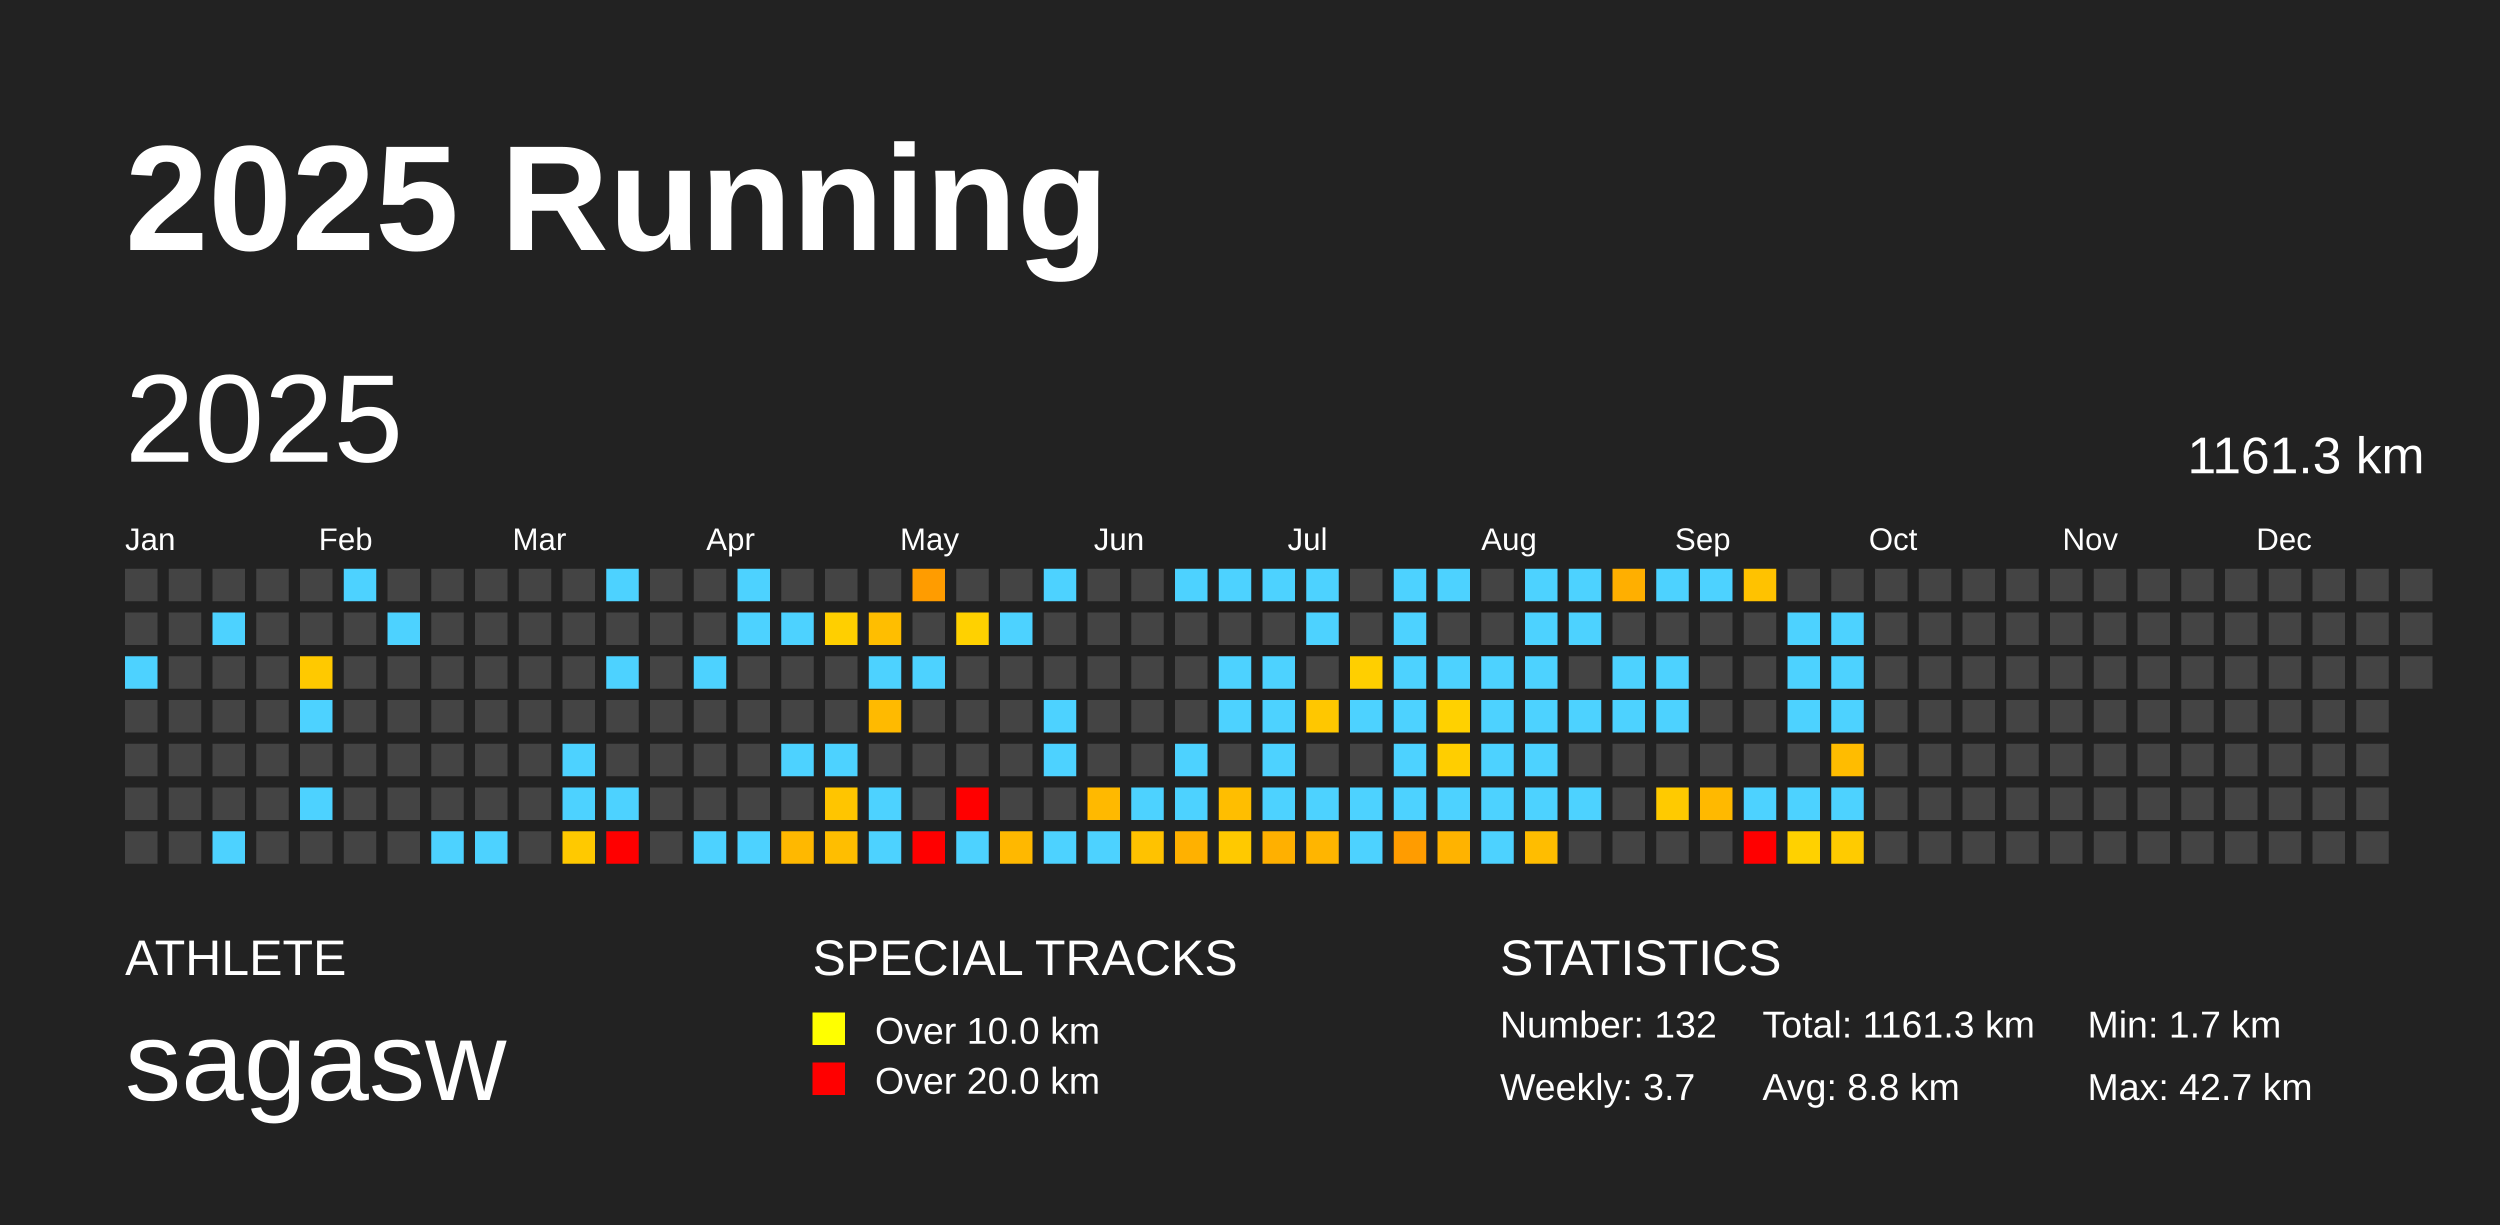
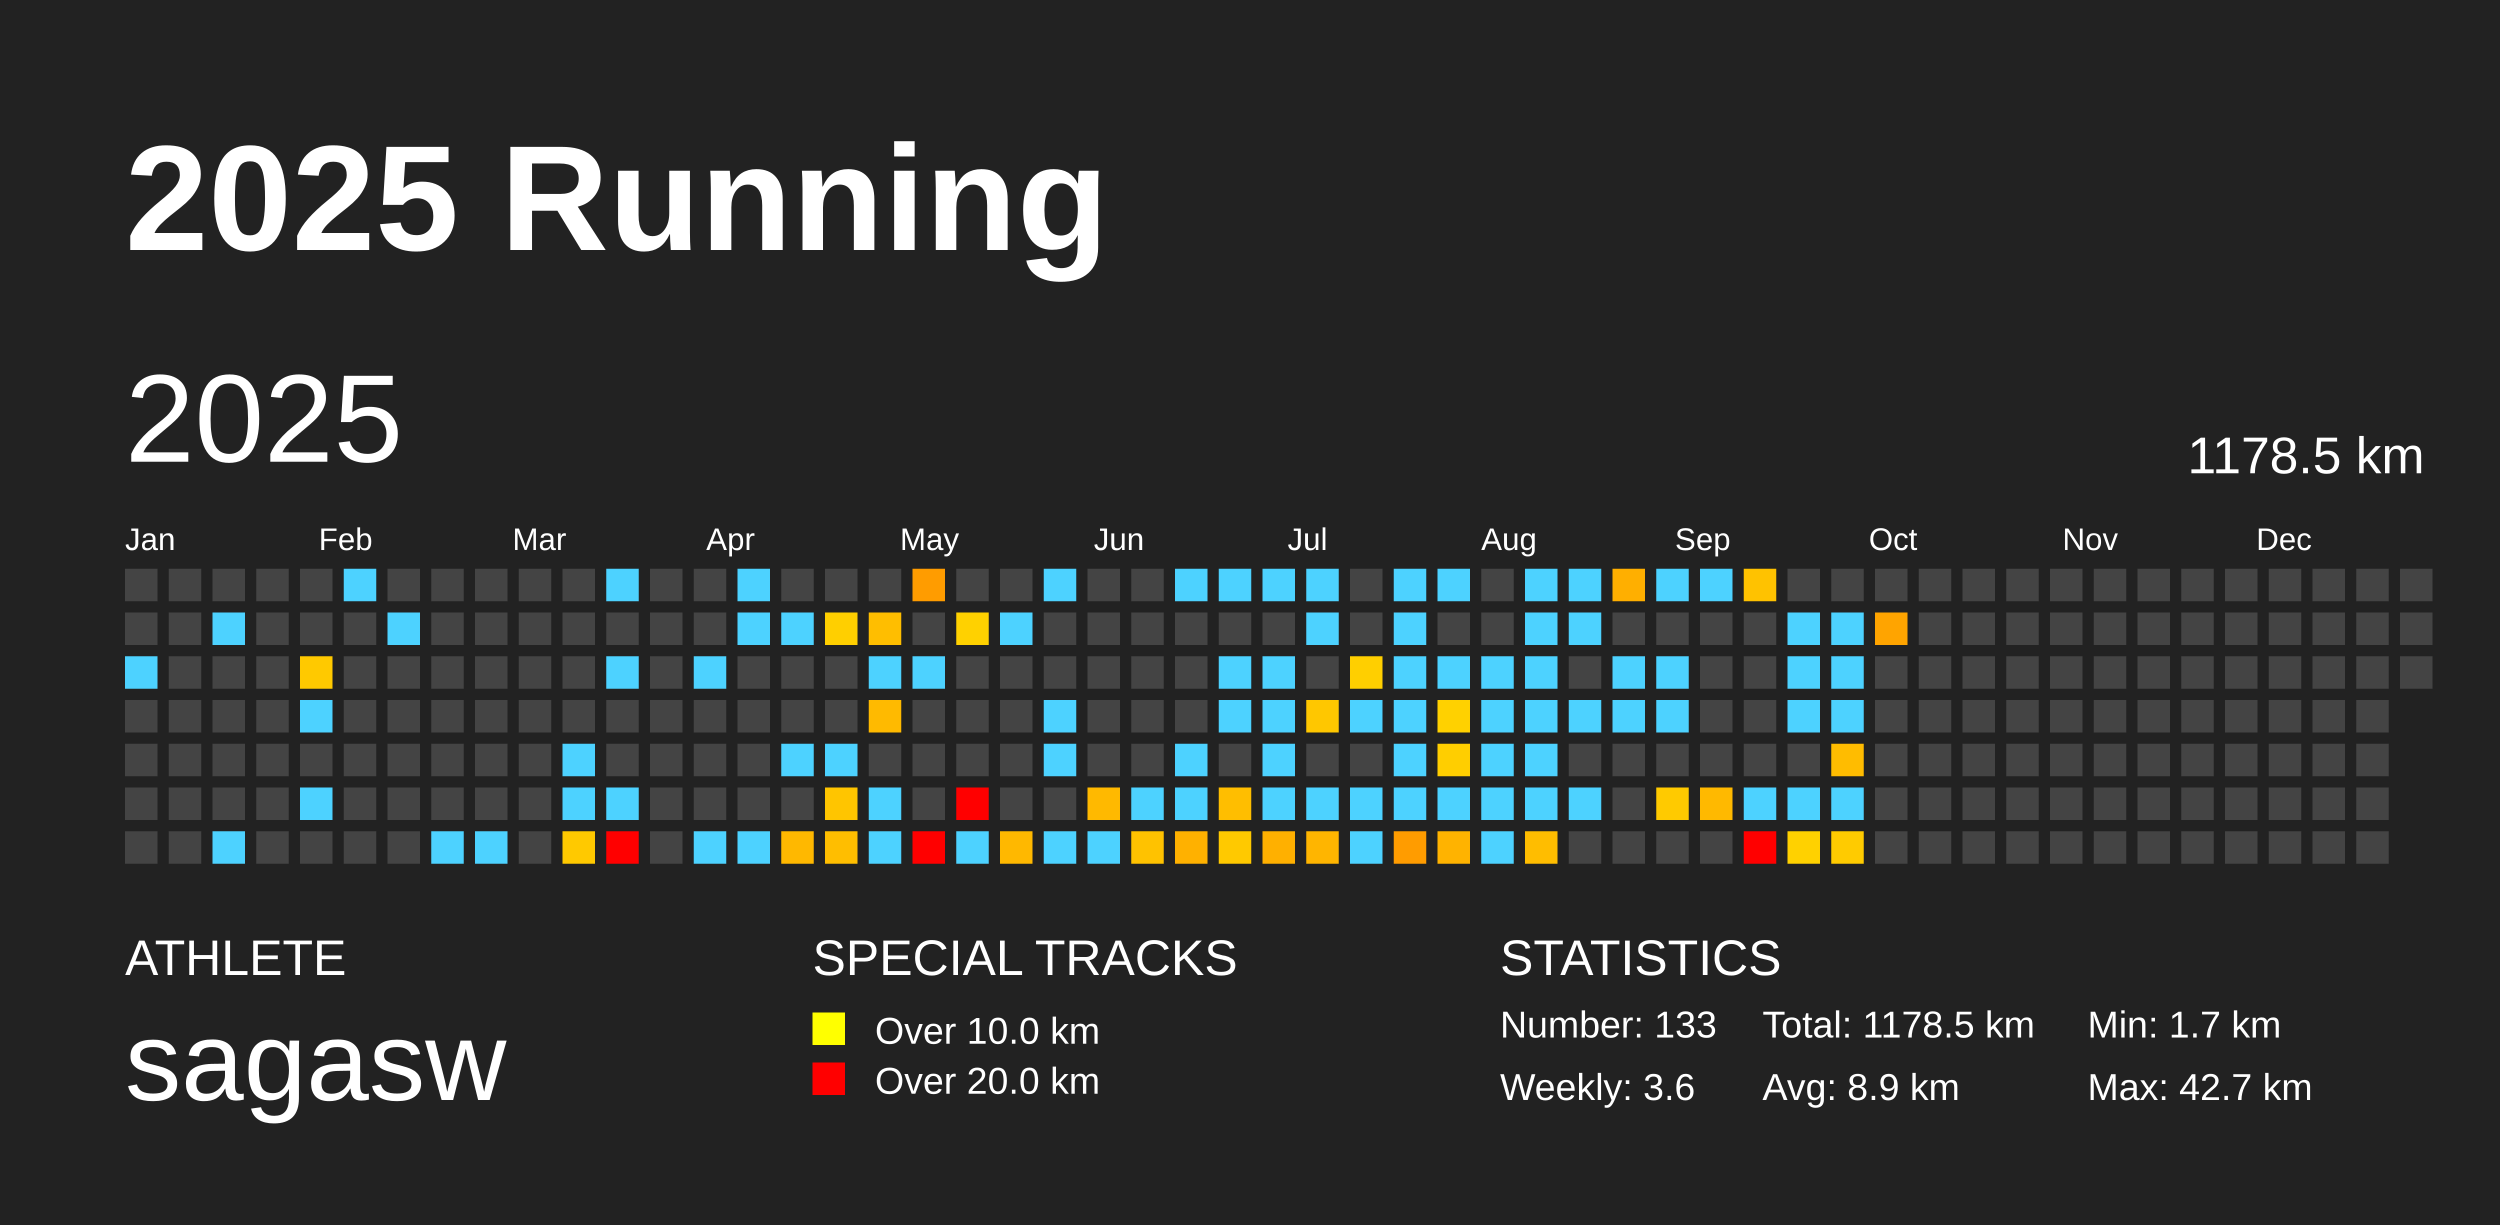
<svg xmlns="http://www.w3.org/2000/svg" baseProfile="full" height="98mm" version="1.1" viewBox="0,0,200,98" width="200mm">
  <defs />
  <rect fill="#222222" height="98" width="200" x="0" y="0" />
  <text fill="#FFFFFF" style="font-size:12px; font-family:Arial; font-weight:bold;" x="10" y="20">2025 Running</text>
  <text fill="#FFFFFF" style="font-size:4px; font-family:Arial" x="10" y="78">ATHLETE</text>
  <text fill="#FFFFFF" style="font-size:9px; font-family:Arial" x="10" y="88">sagasw</text>
  <text fill="#FFFFFF" style="font-size:4px; font-family:Arial" x="65" y="78">SPECIAL TRACKS</text>
  <rect fill="yellow" height="2.6" width="2.6" x="65" y="81" />
  <text fill="#FFFFFF" style="font-size:3px; font-family:Arial" x="70" y="83.5">Over 10.0 km</text>
  <rect fill="red" height="2.6" width="2.6" x="65" y="85" />
  <text fill="#FFFFFF" style="font-size:3px; font-family:Arial" x="70" y="87.5">Over 20.0 km</text>
  <text fill="#FFFFFF" style="font-size:4px; font-family:Arial" x="120" y="78">STATISTICS</text>
-   <text fill="#FFFFFF" style="font-size:3px; font-family:Arial" x="120" y="83">Number: 132</text>
-   <text fill="#FFFFFF" style="font-size:3px; font-family:Arial" x="120" y="88">Weekly: 3.7</text>
-   <text fill="#FFFFFF" style="font-size:3px; font-family:Arial" x="141" y="83">Total: 1161.3 km</text>
-   <text fill="#FFFFFF" style="font-size:3px; font-family:Arial" x="141" y="88">Avg: 8.8 km</text>
+   <text fill="#FFFFFF" style="font-size:3px; font-family:Arial" x="120" y="83">Number: 133</text>
+   <text fill="#FFFFFF" style="font-size:3px; font-family:Arial" x="120" y="88">Weekly: 3.6</text>
+   <text fill="#FFFFFF" style="font-size:3px; font-family:Arial" x="141" y="83">Total: 1178.5 km</text>
+   <text fill="#FFFFFF" style="font-size:3px; font-family:Arial" x="141" y="88">Avg: 8.9 km</text>
  <text fill="#FFFFFF" style="font-size:3px; font-family:Arial" x="167" y="83">Min: 1.7 km</text>
  <text fill="#FFFFFF" style="font-size:3px; font-family:Arial" x="167" y="88">Max: 42.7 km</text>
  <text dominant-baseline="hanging" fill="#FFFFFF" style="font-size:10.0px; font-family:Arial;" x="10" y="30">2025</text>
-   <text dominant-baseline="hanging" fill="#FFFFFF" style="font-size:4.125px; font-family:Arial;" x="175" y="35">1161.3 km</text>
+   <text dominant-baseline="hanging" fill="#FFFFFF" style="font-size:4.125px; font-family:Arial;" x="175" y="35">1178.5 km</text>
  <text fill="#FFFFFF" style="font-size:2.5px; font-family:Arial" x="10.0" y="44">Jan</text>
  <text fill="#FFFFFF" style="font-size:2.5px; font-family:Arial" x="25.5" y="44">Feb</text>
  <text fill="#FFFFFF" style="font-size:2.5px; font-family:Arial" x="41.0" y="44">Mar</text>
  <text fill="#FFFFFF" style="font-size:2.5px; font-family:Arial" x="56.5" y="44">Apr</text>
  <text fill="#FFFFFF" style="font-size:2.5px; font-family:Arial" x="72.0" y="44">May</text>
  <text fill="#FFFFFF" style="font-size:2.5px; font-family:Arial" x="87.5" y="44">Jun</text>
  <text fill="#FFFFFF" style="font-size:2.5px; font-family:Arial" x="103.0" y="44">Jul</text>
  <text fill="#FFFFFF" style="font-size:2.5px; font-family:Arial" x="118.5" y="44">Aug</text>
  <text fill="#FFFFFF" style="font-size:2.5px; font-family:Arial" x="134.0" y="44">Sep</text>
  <text fill="#FFFFFF" style="font-size:2.5px; font-family:Arial" x="149.5" y="44">Oct</text>
  <text fill="#FFFFFF" style="font-size:2.5px; font-family:Arial" x="165.0" y="44">Nov</text>
  <text fill="#FFFFFF" style="font-size:2.5px; font-family:Arial" x="180.5" y="44">Dec</text>
  <rect fill="#444444" height="2.6" width="2.6" x="10.0" y="45.5" />
  <rect fill="#444444" height="2.6" width="2.6" x="10.0" y="49.0" />
  <rect fill="#4dd2ff" height="2.6" width="2.6" x="10.0" y="52.5" />
  <rect fill="#444444" height="2.6" width="2.6" x="10.0" y="56.0" />
  <rect fill="#444444" height="2.6" width="2.6" x="10.0" y="59.5" />
  <rect fill="#444444" height="2.6" width="2.6" x="10.0" y="63.0" />
  <rect fill="#444444" height="2.6" width="2.6" x="10.0" y="66.5" />
  <rect fill="#444444" height="2.6" width="2.6" x="13.5" y="45.5" />
  <rect fill="#444444" height="2.6" width="2.6" x="13.5" y="49.0" />
  <rect fill="#444444" height="2.6" width="2.6" x="13.5" y="52.5" />
  <rect fill="#444444" height="2.6" width="2.6" x="13.5" y="56.0" />
  <rect fill="#444444" height="2.6" width="2.6" x="13.5" y="59.5" />
  <rect fill="#444444" height="2.6" width="2.6" x="13.5" y="63.0" />
  <rect fill="#444444" height="2.6" width="2.6" x="13.5" y="66.5" />
  <rect fill="#444444" height="2.6" width="2.6" x="17.0" y="45.5" />
  <rect fill="#4dd2ff" height="2.6" width="2.6" x="17.0" y="49.0" />
  <rect fill="#444444" height="2.6" width="2.6" x="17.0" y="52.5" />
  <rect fill="#444444" height="2.6" width="2.6" x="17.0" y="56.0" />
  <rect fill="#444444" height="2.6" width="2.6" x="17.0" y="59.5" />
  <rect fill="#444444" height="2.6" width="2.6" x="17.0" y="63.0" />
  <rect fill="#4dd2ff" height="2.6" width="2.6" x="17.0" y="66.5" />
  <rect fill="#444444" height="2.6" width="2.6" x="20.5" y="45.5" />
  <rect fill="#444444" height="2.6" width="2.6" x="20.5" y="49.0" />
  <rect fill="#444444" height="2.6" width="2.6" x="20.5" y="52.5" />
  <rect fill="#444444" height="2.6" width="2.6" x="20.5" y="56.0" />
  <rect fill="#444444" height="2.6" width="2.6" x="20.5" y="59.5" />
  <rect fill="#444444" height="2.6" width="2.6" x="20.5" y="63.0" />
  <rect fill="#444444" height="2.6" width="2.6" x="20.5" y="66.5" />
  <rect fill="#444444" height="2.6" width="2.6" x="24.0" y="45.5" />
  <rect fill="#444444" height="2.6" width="2.6" x="24.0" y="49.0" />
  <rect fill="#ffc900" height="2.6" width="2.6" x="24.0" y="52.5" />
  <rect fill="#4dd2ff" height="2.6" width="2.6" x="24.0" y="56.0" />
  <rect fill="#444444" height="2.6" width="2.6" x="24.0" y="59.5" />
  <rect fill="#4dd2ff" height="2.6" width="2.6" x="24.0" y="63.0" />
  <rect fill="#444444" height="2.6" width="2.6" x="24.0" y="66.5" />
  <rect fill="#4dd2ff" height="2.6" width="2.6" x="27.5" y="45.5" />
  <rect fill="#444444" height="2.6" width="2.6" x="27.5" y="49.0" />
  <rect fill="#444444" height="2.6" width="2.6" x="27.5" y="52.5" />
  <rect fill="#444444" height="2.6" width="2.6" x="27.5" y="56.0" />
  <rect fill="#444444" height="2.6" width="2.6" x="27.5" y="59.5" />
  <rect fill="#444444" height="2.6" width="2.6" x="27.5" y="63.0" />
  <rect fill="#444444" height="2.6" width="2.6" x="27.5" y="66.5" />
  <rect fill="#444444" height="2.6" width="2.6" x="31.0" y="45.5" />
  <rect fill="#4dd2ff" height="2.6" width="2.6" x="31.0" y="49.0" />
  <rect fill="#444444" height="2.6" width="2.6" x="31.0" y="52.5" />
  <rect fill="#444444" height="2.6" width="2.6" x="31.0" y="56.0" />
  <rect fill="#444444" height="2.6" width="2.6" x="31.0" y="59.5" />
  <rect fill="#444444" height="2.6" width="2.6" x="31.0" y="63.0" />
  <rect fill="#444444" height="2.6" width="2.6" x="31.0" y="66.5" />
  <rect fill="#444444" height="2.6" width="2.6" x="34.5" y="45.5" />
  <rect fill="#444444" height="2.6" width="2.6" x="34.5" y="49.0" />
  <rect fill="#444444" height="2.6" width="2.6" x="34.5" y="52.5" />
  <rect fill="#444444" height="2.6" width="2.6" x="34.5" y="56.0" />
  <rect fill="#444444" height="2.6" width="2.6" x="34.5" y="59.5" />
  <rect fill="#444444" height="2.6" width="2.6" x="34.5" y="63.0" />
  <rect fill="#4dd2ff" height="2.6" width="2.6" x="34.5" y="66.5" />
  <rect fill="#444444" height="2.6" width="2.6" x="38.0" y="45.5" />
  <rect fill="#444444" height="2.6" width="2.6" x="38.0" y="49.0" />
  <rect fill="#444444" height="2.6" width="2.6" x="38.0" y="52.5" />
  <rect fill="#444444" height="2.6" width="2.6" x="38.0" y="56.0" />
  <rect fill="#444444" height="2.6" width="2.6" x="38.0" y="59.5" />
  <rect fill="#444444" height="2.6" width="2.6" x="38.0" y="63.0" />
  <rect fill="#4dd2ff" height="2.6" width="2.6" x="38.0" y="66.5" />
  <rect fill="#444444" height="2.6" width="2.6" x="41.5" y="45.5" />
  <rect fill="#444444" height="2.6" width="2.6" x="41.5" y="49.0" />
  <rect fill="#444444" height="2.6" width="2.6" x="41.5" y="52.5" />
  <rect fill="#444444" height="2.6" width="2.6" x="41.5" y="56.0" />
  <rect fill="#444444" height="2.6" width="2.6" x="41.5" y="59.5" />
  <rect fill="#444444" height="2.6" width="2.6" x="41.5" y="63.0" />
  <rect fill="#444444" height="2.6" width="2.6" x="41.5" y="66.5" />
  <rect fill="#444444" height="2.6" width="2.6" x="45.0" y="45.5" />
  <rect fill="#444444" height="2.6" width="2.6" x="45.0" y="49.0" />
  <rect fill="#444444" height="2.6" width="2.6" x="45.0" y="52.5" />
  <rect fill="#444444" height="2.6" width="2.6" x="45.0" y="56.0" />
  <rect fill="#4dd2ff" height="2.6" width="2.6" x="45.0" y="59.5" />
  <rect fill="#4dd2ff" height="2.6" width="2.6" x="45.0" y="63.0" />
  <rect fill="#ffc900" height="2.6" width="2.6" x="45.0" y="66.5" />
  <rect fill="#4dd2ff" height="2.6" width="2.6" x="48.5" y="45.5" />
  <rect fill="#444444" height="2.6" width="2.6" x="48.5" y="49.0" />
  <rect fill="#4dd2ff" height="2.6" width="2.6" x="48.5" y="52.5" />
  <rect fill="#444444" height="2.6" width="2.6" x="48.5" y="56.0" />
  <rect fill="#444444" height="2.6" width="2.6" x="48.5" y="59.5" />
  <rect fill="#4dd2ff" height="2.6" width="2.6" x="48.5" y="63.0" />
  <rect fill="red" height="2.6" width="2.6" x="48.5" y="66.5" />
  <rect fill="#444444" height="2.6" width="2.6" x="52.0" y="45.5" />
  <rect fill="#444444" height="2.6" width="2.6" x="52.0" y="49.0" />
  <rect fill="#444444" height="2.6" width="2.6" x="52.0" y="52.5" />
  <rect fill="#444444" height="2.6" width="2.6" x="52.0" y="56.0" />
  <rect fill="#444444" height="2.6" width="2.6" x="52.0" y="59.5" />
  <rect fill="#444444" height="2.6" width="2.6" x="52.0" y="63.0" />
  <rect fill="#444444" height="2.6" width="2.6" x="52.0" y="66.5" />
  <rect fill="#444444" height="2.6" width="2.6" x="55.5" y="45.5" />
  <rect fill="#444444" height="2.6" width="2.6" x="55.5" y="49.0" />
  <rect fill="#4dd2ff" height="2.6" width="2.6" x="55.5" y="52.5" />
  <rect fill="#444444" height="2.6" width="2.6" x="55.5" y="56.0" />
  <rect fill="#444444" height="2.6" width="2.6" x="55.5" y="59.5" />
  <rect fill="#444444" height="2.6" width="2.6" x="55.5" y="63.0" />
  <rect fill="#4dd2ff" height="2.6" width="2.6" x="55.5" y="66.5" />
  <rect fill="#4dd2ff" height="2.6" width="2.6" x="59.0" y="45.5" />
  <rect fill="#4dd2ff" height="2.6" width="2.6" x="59.0" y="49.0" />
  <rect fill="#444444" height="2.6" width="2.6" x="59.0" y="52.5" />
  <rect fill="#444444" height="2.6" width="2.6" x="59.0" y="56.0" />
  <rect fill="#444444" height="2.6" width="2.6" x="59.0" y="59.5" />
  <rect fill="#444444" height="2.6" width="2.6" x="59.0" y="63.0" />
  <rect fill="#4dd2ff" height="2.6" width="2.6" x="59.0" y="66.5" />
  <rect fill="#444444" height="2.6" width="2.6" x="62.5" y="45.5" />
  <rect fill="#4dd2ff" height="2.6" width="2.6" x="62.5" y="49.0" />
  <rect fill="#444444" height="2.6" width="2.6" x="62.5" y="52.5" />
  <rect fill="#444444" height="2.6" width="2.6" x="62.5" y="56.0" />
  <rect fill="#4dd2ff" height="2.6" width="2.6" x="62.5" y="59.5" />
  <rect fill="#444444" height="2.6" width="2.6" x="62.5" y="63.0" />
  <rect fill="#ffb800" height="2.6" width="2.6" x="62.5" y="66.5" />
  <rect fill="#444444" height="2.6" width="2.6" x="66.0" y="45.5" />
  <rect fill="#ffcf00" height="2.6" width="2.6" x="66.0" y="49.0" />
  <rect fill="#444444" height="2.6" width="2.6" x="66.0" y="52.5" />
  <rect fill="#444444" height="2.6" width="2.6" x="66.0" y="56.0" />
  <rect fill="#4dd2ff" height="2.6" width="2.6" x="66.0" y="59.5" />
  <rect fill="#ffc500" height="2.6" width="2.6" x="66.0" y="63.0" />
  <rect fill="#ffbe00" height="2.6" width="2.6" x="66.0" y="66.5" />
  <rect fill="#444444" height="2.6" width="2.6" x="69.5" y="45.5" />
  <rect fill="#ffbe00" height="2.6" width="2.6" x="69.5" y="49.0" />
  <rect fill="#4dd2ff" height="2.6" width="2.6" x="69.5" y="52.5" />
  <rect fill="#ffba00" height="2.6" width="2.6" x="69.5" y="56.0" />
  <rect fill="#444444" height="2.6" width="2.6" x="69.5" y="59.5" />
  <rect fill="#4dd2ff" height="2.6" width="2.6" x="69.5" y="63.0" />
  <rect fill="#4dd2ff" height="2.6" width="2.6" x="69.5" y="66.5" />
  <rect fill="#ff9c00" height="2.6" width="2.6" x="73.0" y="45.5" />
  <rect fill="#444444" height="2.6" width="2.6" x="73.0" y="49.0" />
  <rect fill="#4dd2ff" height="2.6" width="2.6" x="73.0" y="52.5" />
  <rect fill="#444444" height="2.6" width="2.6" x="73.0" y="56.0" />
  <rect fill="#444444" height="2.6" width="2.6" x="73.0" y="59.5" />
  <rect fill="#444444" height="2.6" width="2.6" x="73.0" y="63.0" />
  <rect fill="red" height="2.6" width="2.6" x="73.0" y="66.5" />
  <rect fill="#444444" height="2.6" width="2.6" x="76.5" y="45.5" />
  <rect fill="#ffd100" height="2.6" width="2.6" x="76.5" y="49.0" />
  <rect fill="#444444" height="2.6" width="2.6" x="76.5" y="52.5" />
  <rect fill="#444444" height="2.6" width="2.6" x="76.5" y="56.0" />
  <rect fill="#444444" height="2.6" width="2.6" x="76.5" y="59.5" />
  <rect fill="red" height="2.6" width="2.6" x="76.5" y="63.0" />
  <rect fill="#4dd2ff" height="2.6" width="2.6" x="76.5" y="66.5" />
  <rect fill="#444444" height="2.6" width="2.6" x="80.0" y="45.5" />
  <rect fill="#4dd2ff" height="2.6" width="2.6" x="80.0" y="49.0" />
  <rect fill="#444444" height="2.6" width="2.6" x="80.0" y="52.5" />
  <rect fill="#444444" height="2.6" width="2.6" x="80.0" y="56.0" />
  <rect fill="#444444" height="2.6" width="2.6" x="80.0" y="59.5" />
  <rect fill="#444444" height="2.6" width="2.6" x="80.0" y="63.0" />
  <rect fill="#ffb800" height="2.6" width="2.6" x="80.0" y="66.5" />
  <rect fill="#4dd2ff" height="2.6" width="2.6" x="83.5" y="45.5" />
  <rect fill="#444444" height="2.6" width="2.6" x="83.5" y="49.0" />
  <rect fill="#444444" height="2.6" width="2.6" x="83.5" y="52.5" />
  <rect fill="#4dd2ff" height="2.6" width="2.6" x="83.5" y="56.0" />
  <rect fill="#4dd2ff" height="2.6" width="2.6" x="83.5" y="59.5" />
  <rect fill="#444444" height="2.6" width="2.6" x="83.5" y="63.0" />
  <rect fill="#4dd2ff" height="2.6" width="2.6" x="83.5" y="66.5" />
  <rect fill="#444444" height="2.6" width="2.6" x="87.0" y="45.5" />
  <rect fill="#444444" height="2.6" width="2.6" x="87.0" y="49.0" />
  <rect fill="#444444" height="2.6" width="2.6" x="87.0" y="52.5" />
  <rect fill="#444444" height="2.6" width="2.6" x="87.0" y="56.0" />
  <rect fill="#444444" height="2.6" width="2.6" x="87.0" y="59.5" />
  <rect fill="#ffb900" height="2.6" width="2.6" x="87.0" y="63.0" />
  <rect fill="#4dd2ff" height="2.6" width="2.6" x="87.0" y="66.5" />
  <rect fill="#444444" height="2.6" width="2.6" x="90.5" y="45.5" />
  <rect fill="#444444" height="2.6" width="2.6" x="90.5" y="49.0" />
  <rect fill="#444444" height="2.6" width="2.6" x="90.5" y="52.5" />
  <rect fill="#444444" height="2.6" width="2.6" x="90.5" y="56.0" />
  <rect fill="#444444" height="2.6" width="2.6" x="90.5" y="59.5" />
  <rect fill="#4dd2ff" height="2.6" width="2.6" x="90.5" y="63.0" />
  <rect fill="#ffc200" height="2.6" width="2.6" x="90.5" y="66.5" />
  <rect fill="#4dd2ff" height="2.6" width="2.6" x="94.0" y="45.5" />
  <rect fill="#444444" height="2.6" width="2.6" x="94.0" y="49.0" />
  <rect fill="#444444" height="2.6" width="2.6" x="94.0" y="52.5" />
  <rect fill="#444444" height="2.6" width="2.6" x="94.0" y="56.0" />
  <rect fill="#4dd2ff" height="2.6" width="2.6" x="94.0" y="59.5" />
  <rect fill="#4dd2ff" height="2.6" width="2.6" x="94.0" y="63.0" />
  <rect fill="#ffb100" height="2.6" width="2.6" x="94.0" y="66.5" />
  <rect fill="#4dd2ff" height="2.6" width="2.6" x="97.5" y="45.5" />
  <rect fill="#444444" height="2.6" width="2.6" x="97.5" y="49.0" />
  <rect fill="#4dd2ff" height="2.6" width="2.6" x="97.5" y="52.5" />
  <rect fill="#4dd2ff" height="2.6" width="2.6" x="97.5" y="56.0" />
  <rect fill="#444444" height="2.6" width="2.6" x="97.5" y="59.5" />
  <rect fill="#ffbe00" height="2.6" width="2.6" x="97.5" y="63.0" />
  <rect fill="#ffc900" height="2.6" width="2.6" x="97.5" y="66.5" />
  <rect fill="#4dd2ff" height="2.6" width="2.6" x="101.0" y="45.5" />
  <rect fill="#444444" height="2.6" width="2.6" x="101.0" y="49.0" />
  <rect fill="#4dd2ff" height="2.6" width="2.6" x="101.0" y="52.5" />
  <rect fill="#4dd2ff" height="2.6" width="2.6" x="101.0" y="56.0" />
  <rect fill="#4dd2ff" height="2.6" width="2.6" x="101.0" y="59.5" />
  <rect fill="#4dd2ff" height="2.6" width="2.6" x="101.0" y="63.0" />
  <rect fill="#ffb000" height="2.6" width="2.6" x="101.0" y="66.5" />
  <rect fill="#4dd2ff" height="2.6" width="2.6" x="104.5" y="45.5" />
  <rect fill="#4dd2ff" height="2.6" width="2.6" x="104.5" y="49.0" />
  <rect fill="#444444" height="2.6" width="2.6" x="104.5" y="52.5" />
  <rect fill="#ffc700" height="2.6" width="2.6" x="104.5" y="56.0" />
  <rect fill="#444444" height="2.6" width="2.6" x="104.5" y="59.5" />
  <rect fill="#4dd2ff" height="2.6" width="2.6" x="104.5" y="63.0" />
  <rect fill="#ffb500" height="2.6" width="2.6" x="104.5" y="66.5" />
  <rect fill="#444444" height="2.6" width="2.6" x="108.0" y="45.5" />
  <rect fill="#444444" height="2.6" width="2.6" x="108.0" y="49.0" />
  <rect fill="#ffcf00" height="2.6" width="2.6" x="108.0" y="52.5" />
  <rect fill="#4dd2ff" height="2.6" width="2.6" x="108.0" y="56.0" />
  <rect fill="#444444" height="2.6" width="2.6" x="108.0" y="59.5" />
  <rect fill="#4dd2ff" height="2.6" width="2.6" x="108.0" y="63.0" />
  <rect fill="#4dd2ff" height="2.6" width="2.6" x="108.0" y="66.5" />
  <rect fill="#4dd2ff" height="2.6" width="2.6" x="111.5" y="45.5" />
  <rect fill="#4dd2ff" height="2.6" width="2.6" x="111.5" y="49.0" />
  <rect fill="#4dd2ff" height="2.6" width="2.6" x="111.5" y="52.5" />
  <rect fill="#4dd2ff" height="2.6" width="2.6" x="111.5" y="56.0" />
  <rect fill="#4dd2ff" height="2.6" width="2.6" x="111.5" y="59.5" />
  <rect fill="#4dd2ff" height="2.6" width="2.6" x="111.5" y="63.0" />
  <rect fill="#ff9c00" height="2.6" width="2.6" x="111.5" y="66.5" />
  <rect fill="#4dd2ff" height="2.6" width="2.6" x="115.0" y="45.5" />
  <rect fill="#444444" height="2.6" width="2.6" x="115.0" y="49.0" />
  <rect fill="#4dd2ff" height="2.6" width="2.6" x="115.0" y="52.5" />
  <rect fill="#ffd100" height="2.6" width="2.6" x="115.0" y="56.0" />
  <rect fill="#ffce00" height="2.6" width="2.6" x="115.0" y="59.5" />
  <rect fill="#4dd2ff" height="2.6" width="2.6" x="115.0" y="63.0" />
  <rect fill="#ffb300" height="2.6" width="2.6" x="115.0" y="66.5" />
  <rect fill="#444444" height="2.6" width="2.6" x="118.5" y="45.5" />
  <rect fill="#444444" height="2.6" width="2.6" x="118.5" y="49.0" />
  <rect fill="#4dd2ff" height="2.6" width="2.6" x="118.5" y="52.5" />
  <rect fill="#4dd2ff" height="2.6" width="2.6" x="118.5" y="56.0" />
  <rect fill="#4dd2ff" height="2.6" width="2.6" x="118.5" y="59.5" />
  <rect fill="#4dd2ff" height="2.6" width="2.6" x="118.5" y="63.0" />
  <rect fill="#4dd2ff" height="2.6" width="2.6" x="118.5" y="66.5" />
  <rect fill="#4dd2ff" height="2.6" width="2.6" x="122.0" y="45.5" />
  <rect fill="#4dd2ff" height="2.6" width="2.6" x="122.0" y="49.0" />
  <rect fill="#4dd2ff" height="2.6" width="2.6" x="122.0" y="52.5" />
  <rect fill="#4dd2ff" height="2.6" width="2.6" x="122.0" y="56.0" />
  <rect fill="#4dd2ff" height="2.6" width="2.6" x="122.0" y="59.5" />
  <rect fill="#4dd2ff" height="2.6" width="2.6" x="122.0" y="63.0" />
  <rect fill="#ffbd00" height="2.6" width="2.6" x="122.0" y="66.5" />
  <rect fill="#4dd2ff" height="2.6" width="2.6" x="125.5" y="45.5" />
  <rect fill="#4dd2ff" height="2.6" width="2.6" x="125.5" y="49.0" />
  <rect fill="#444444" height="2.6" width="2.6" x="125.5" y="52.5" />
  <rect fill="#4dd2ff" height="2.6" width="2.6" x="125.5" y="56.0" />
  <rect fill="#444444" height="2.6" width="2.6" x="125.5" y="59.5" />
  <rect fill="#4dd2ff" height="2.6" width="2.6" x="125.5" y="63.0" />
  <rect fill="#444444" height="2.6" width="2.6" x="125.5" y="66.5" />
  <rect fill="#ffaf00" height="2.6" width="2.6" x="129.0" y="45.5" />
  <rect fill="#444444" height="2.6" width="2.6" x="129.0" y="49.0" />
  <rect fill="#4dd2ff" height="2.6" width="2.6" x="129.0" y="52.5" />
  <rect fill="#4dd2ff" height="2.6" width="2.6" x="129.0" y="56.0" />
  <rect fill="#444444" height="2.6" width="2.6" x="129.0" y="59.5" />
  <rect fill="#444444" height="2.6" width="2.6" x="129.0" y="63.0" />
  <rect fill="#444444" height="2.6" width="2.6" x="129.0" y="66.5" />
  <rect fill="#4dd2ff" height="2.6" width="2.6" x="132.5" y="45.5" />
  <rect fill="#444444" height="2.6" width="2.6" x="132.5" y="49.0" />
  <rect fill="#4dd2ff" height="2.6" width="2.6" x="132.5" y="52.5" />
  <rect fill="#4dd2ff" height="2.6" width="2.6" x="132.5" y="56.0" />
  <rect fill="#444444" height="2.6" width="2.6" x="132.5" y="59.5" />
  <rect fill="#ffca00" height="2.6" width="2.6" x="132.5" y="63.0" />
  <rect fill="#444444" height="2.6" width="2.6" x="132.5" y="66.5" />
  <rect fill="#4dd2ff" height="2.6" width="2.6" x="136.0" y="45.5" />
  <rect fill="#444444" height="2.6" width="2.6" x="136.0" y="49.0" />
  <rect fill="#444444" height="2.6" width="2.6" x="136.0" y="52.5" />
  <rect fill="#444444" height="2.6" width="2.6" x="136.0" y="56.0" />
  <rect fill="#444444" height="2.6" width="2.6" x="136.0" y="59.5" />
  <rect fill="#ffb900" height="2.6" width="2.6" x="136.0" y="63.0" />
  <rect fill="#444444" height="2.6" width="2.6" x="136.0" y="66.5" />
  <rect fill="#ffc200" height="2.6" width="2.6" x="139.5" y="45.5" />
  <rect fill="#444444" height="2.6" width="2.6" x="139.5" y="49.0" />
  <rect fill="#444444" height="2.6" width="2.6" x="139.5" y="52.5" />
  <rect fill="#444444" height="2.6" width="2.6" x="139.5" y="56.0" />
  <rect fill="#444444" height="2.6" width="2.6" x="139.5" y="59.5" />
  <rect fill="#4dd2ff" height="2.6" width="2.6" x="139.5" y="63.0" />
  <rect fill="red" height="2.6" width="2.6" x="139.5" y="66.5" />
  <rect fill="#444444" height="2.6" width="2.6" x="143.0" y="45.5" />
  <rect fill="#4dd2ff" height="2.6" width="2.6" x="143.0" y="49.0" />
  <rect fill="#4dd2ff" height="2.6" width="2.6" x="143.0" y="52.5" />
  <rect fill="#4dd2ff" height="2.6" width="2.6" x="143.0" y="56.0" />
  <rect fill="#444444" height="2.6" width="2.6" x="143.0" y="59.5" />
  <rect fill="#4dd2ff" height="2.6" width="2.6" x="143.0" y="63.0" />
  <rect fill="#ffd100" height="2.6" width="2.6" x="143.0" y="66.5" />
  <rect fill="#444444" height="2.6" width="2.6" x="146.5" y="45.5" />
  <rect fill="#4dd2ff" height="2.6" width="2.6" x="146.5" y="49.0" />
  <rect fill="#4dd2ff" height="2.6" width="2.6" x="146.5" y="52.5" />
  <rect fill="#4dd2ff" height="2.6" width="2.6" x="146.5" y="56.0" />
  <rect fill="#ffbc00" height="2.6" width="2.6" x="146.5" y="59.5" />
  <rect fill="#4dd2ff" height="2.6" width="2.6" x="146.5" y="63.0" />
  <rect fill="#ffcb00" height="2.6" width="2.6" x="146.5" y="66.5" />
  <rect fill="#444444" height="2.6" width="2.6" x="150.0" y="45.5" />
-   <rect fill="#444444" height="2.6" width="2.6" x="150.0" y="49.0" />
+   <rect fill="#ffa400" height="2.6" width="2.6" x="150.0" y="49.0" />
  <rect fill="#444444" height="2.6" width="2.6" x="150.0" y="52.5" />
  <rect fill="#444444" height="2.6" width="2.6" x="150.0" y="56.0" />
  <rect fill="#444444" height="2.6" width="2.6" x="150.0" y="59.5" />
  <rect fill="#444444" height="2.6" width="2.6" x="150.0" y="63.0" />
  <rect fill="#444444" height="2.6" width="2.6" x="150.0" y="66.5" />
  <rect fill="#444444" height="2.6" width="2.6" x="153.5" y="45.5" />
  <rect fill="#444444" height="2.6" width="2.6" x="153.5" y="49.0" />
  <rect fill="#444444" height="2.6" width="2.6" x="153.5" y="52.5" />
  <rect fill="#444444" height="2.6" width="2.6" x="153.5" y="56.0" />
  <rect fill="#444444" height="2.6" width="2.6" x="153.5" y="59.5" />
  <rect fill="#444444" height="2.6" width="2.6" x="153.5" y="63.0" />
  <rect fill="#444444" height="2.6" width="2.6" x="153.5" y="66.5" />
  <rect fill="#444444" height="2.6" width="2.6" x="157.0" y="45.5" />
  <rect fill="#444444" height="2.6" width="2.6" x="157.0" y="49.0" />
  <rect fill="#444444" height="2.6" width="2.6" x="157.0" y="52.5" />
  <rect fill="#444444" height="2.6" width="2.6" x="157.0" y="56.0" />
  <rect fill="#444444" height="2.6" width="2.6" x="157.0" y="59.5" />
  <rect fill="#444444" height="2.6" width="2.6" x="157.0" y="63.0" />
  <rect fill="#444444" height="2.6" width="2.6" x="157.0" y="66.5" />
  <rect fill="#444444" height="2.6" width="2.6" x="160.5" y="45.5" />
  <rect fill="#444444" height="2.6" width="2.6" x="160.5" y="49.0" />
  <rect fill="#444444" height="2.6" width="2.6" x="160.5" y="52.5" />
  <rect fill="#444444" height="2.6" width="2.6" x="160.5" y="56.0" />
  <rect fill="#444444" height="2.6" width="2.6" x="160.5" y="59.5" />
  <rect fill="#444444" height="2.6" width="2.6" x="160.5" y="63.0" />
  <rect fill="#444444" height="2.6" width="2.6" x="160.5" y="66.5" />
  <rect fill="#444444" height="2.6" width="2.6" x="164.0" y="45.5" />
  <rect fill="#444444" height="2.6" width="2.6" x="164.0" y="49.0" />
  <rect fill="#444444" height="2.6" width="2.6" x="164.0" y="52.5" />
  <rect fill="#444444" height="2.6" width="2.6" x="164.0" y="56.0" />
  <rect fill="#444444" height="2.6" width="2.6" x="164.0" y="59.5" />
  <rect fill="#444444" height="2.6" width="2.6" x="164.0" y="63.0" />
  <rect fill="#444444" height="2.6" width="2.6" x="164.0" y="66.5" />
  <rect fill="#444444" height="2.6" width="2.6" x="167.5" y="45.5" />
  <rect fill="#444444" height="2.6" width="2.6" x="167.5" y="49.0" />
  <rect fill="#444444" height="2.6" width="2.6" x="167.5" y="52.5" />
  <rect fill="#444444" height="2.6" width="2.6" x="167.5" y="56.0" />
  <rect fill="#444444" height="2.6" width="2.6" x="167.5" y="59.5" />
  <rect fill="#444444" height="2.6" width="2.6" x="167.5" y="63.0" />
  <rect fill="#444444" height="2.6" width="2.6" x="167.5" y="66.5" />
  <rect fill="#444444" height="2.6" width="2.6" x="171.0" y="45.5" />
  <rect fill="#444444" height="2.6" width="2.6" x="171.0" y="49.0" />
  <rect fill="#444444" height="2.6" width="2.6" x="171.0" y="52.5" />
  <rect fill="#444444" height="2.6" width="2.6" x="171.0" y="56.0" />
  <rect fill="#444444" height="2.6" width="2.6" x="171.0" y="59.5" />
  <rect fill="#444444" height="2.6" width="2.6" x="171.0" y="63.0" />
  <rect fill="#444444" height="2.6" width="2.6" x="171.0" y="66.5" />
  <rect fill="#444444" height="2.6" width="2.6" x="174.5" y="45.5" />
  <rect fill="#444444" height="2.6" width="2.6" x="174.5" y="49.0" />
  <rect fill="#444444" height="2.6" width="2.6" x="174.5" y="52.5" />
  <rect fill="#444444" height="2.6" width="2.6" x="174.5" y="56.0" />
  <rect fill="#444444" height="2.6" width="2.6" x="174.5" y="59.5" />
  <rect fill="#444444" height="2.6" width="2.6" x="174.5" y="63.0" />
  <rect fill="#444444" height="2.6" width="2.6" x="174.5" y="66.5" />
  <rect fill="#444444" height="2.6" width="2.6" x="178.0" y="45.5" />
  <rect fill="#444444" height="2.6" width="2.6" x="178.0" y="49.0" />
  <rect fill="#444444" height="2.6" width="2.6" x="178.0" y="52.5" />
  <rect fill="#444444" height="2.6" width="2.6" x="178.0" y="56.0" />
  <rect fill="#444444" height="2.6" width="2.6" x="178.0" y="59.5" />
  <rect fill="#444444" height="2.6" width="2.6" x="178.0" y="63.0" />
  <rect fill="#444444" height="2.6" width="2.6" x="178.0" y="66.5" />
  <rect fill="#444444" height="2.6" width="2.6" x="181.5" y="45.5" />
  <rect fill="#444444" height="2.6" width="2.6" x="181.5" y="49.0" />
  <rect fill="#444444" height="2.6" width="2.6" x="181.5" y="52.5" />
  <rect fill="#444444" height="2.6" width="2.6" x="181.5" y="56.0" />
  <rect fill="#444444" height="2.6" width="2.6" x="181.5" y="59.5" />
  <rect fill="#444444" height="2.6" width="2.6" x="181.5" y="63.0" />
  <rect fill="#444444" height="2.6" width="2.6" x="181.5" y="66.5" />
  <rect fill="#444444" height="2.6" width="2.6" x="185.0" y="45.5" />
  <rect fill="#444444" height="2.6" width="2.6" x="185.0" y="49.0" />
  <rect fill="#444444" height="2.6" width="2.6" x="185.0" y="52.5" />
  <rect fill="#444444" height="2.6" width="2.6" x="185.0" y="56.0" />
  <rect fill="#444444" height="2.6" width="2.6" x="185.0" y="59.5" />
  <rect fill="#444444" height="2.6" width="2.6" x="185.0" y="63.0" />
  <rect fill="#444444" height="2.6" width="2.6" x="185.0" y="66.5" />
  <rect fill="#444444" height="2.6" width="2.6" x="188.5" y="45.5" />
  <rect fill="#444444" height="2.6" width="2.6" x="188.5" y="49.0" />
  <rect fill="#444444" height="2.6" width="2.6" x="188.5" y="52.5" />
  <rect fill="#444444" height="2.6" width="2.6" x="188.5" y="56.0" />
  <rect fill="#444444" height="2.6" width="2.6" x="188.5" y="59.5" />
  <rect fill="#444444" height="2.6" width="2.6" x="188.5" y="63.0" />
  <rect fill="#444444" height="2.6" width="2.6" x="188.5" y="66.5" />
  <rect fill="#444444" height="2.6" width="2.6" x="192.0" y="45.5" />
  <rect fill="#444444" height="2.6" width="2.6" x="192.0" y="49.0" />
  <rect fill="#444444" height="2.6" width="2.6" x="192.0" y="52.5" />
</svg>
